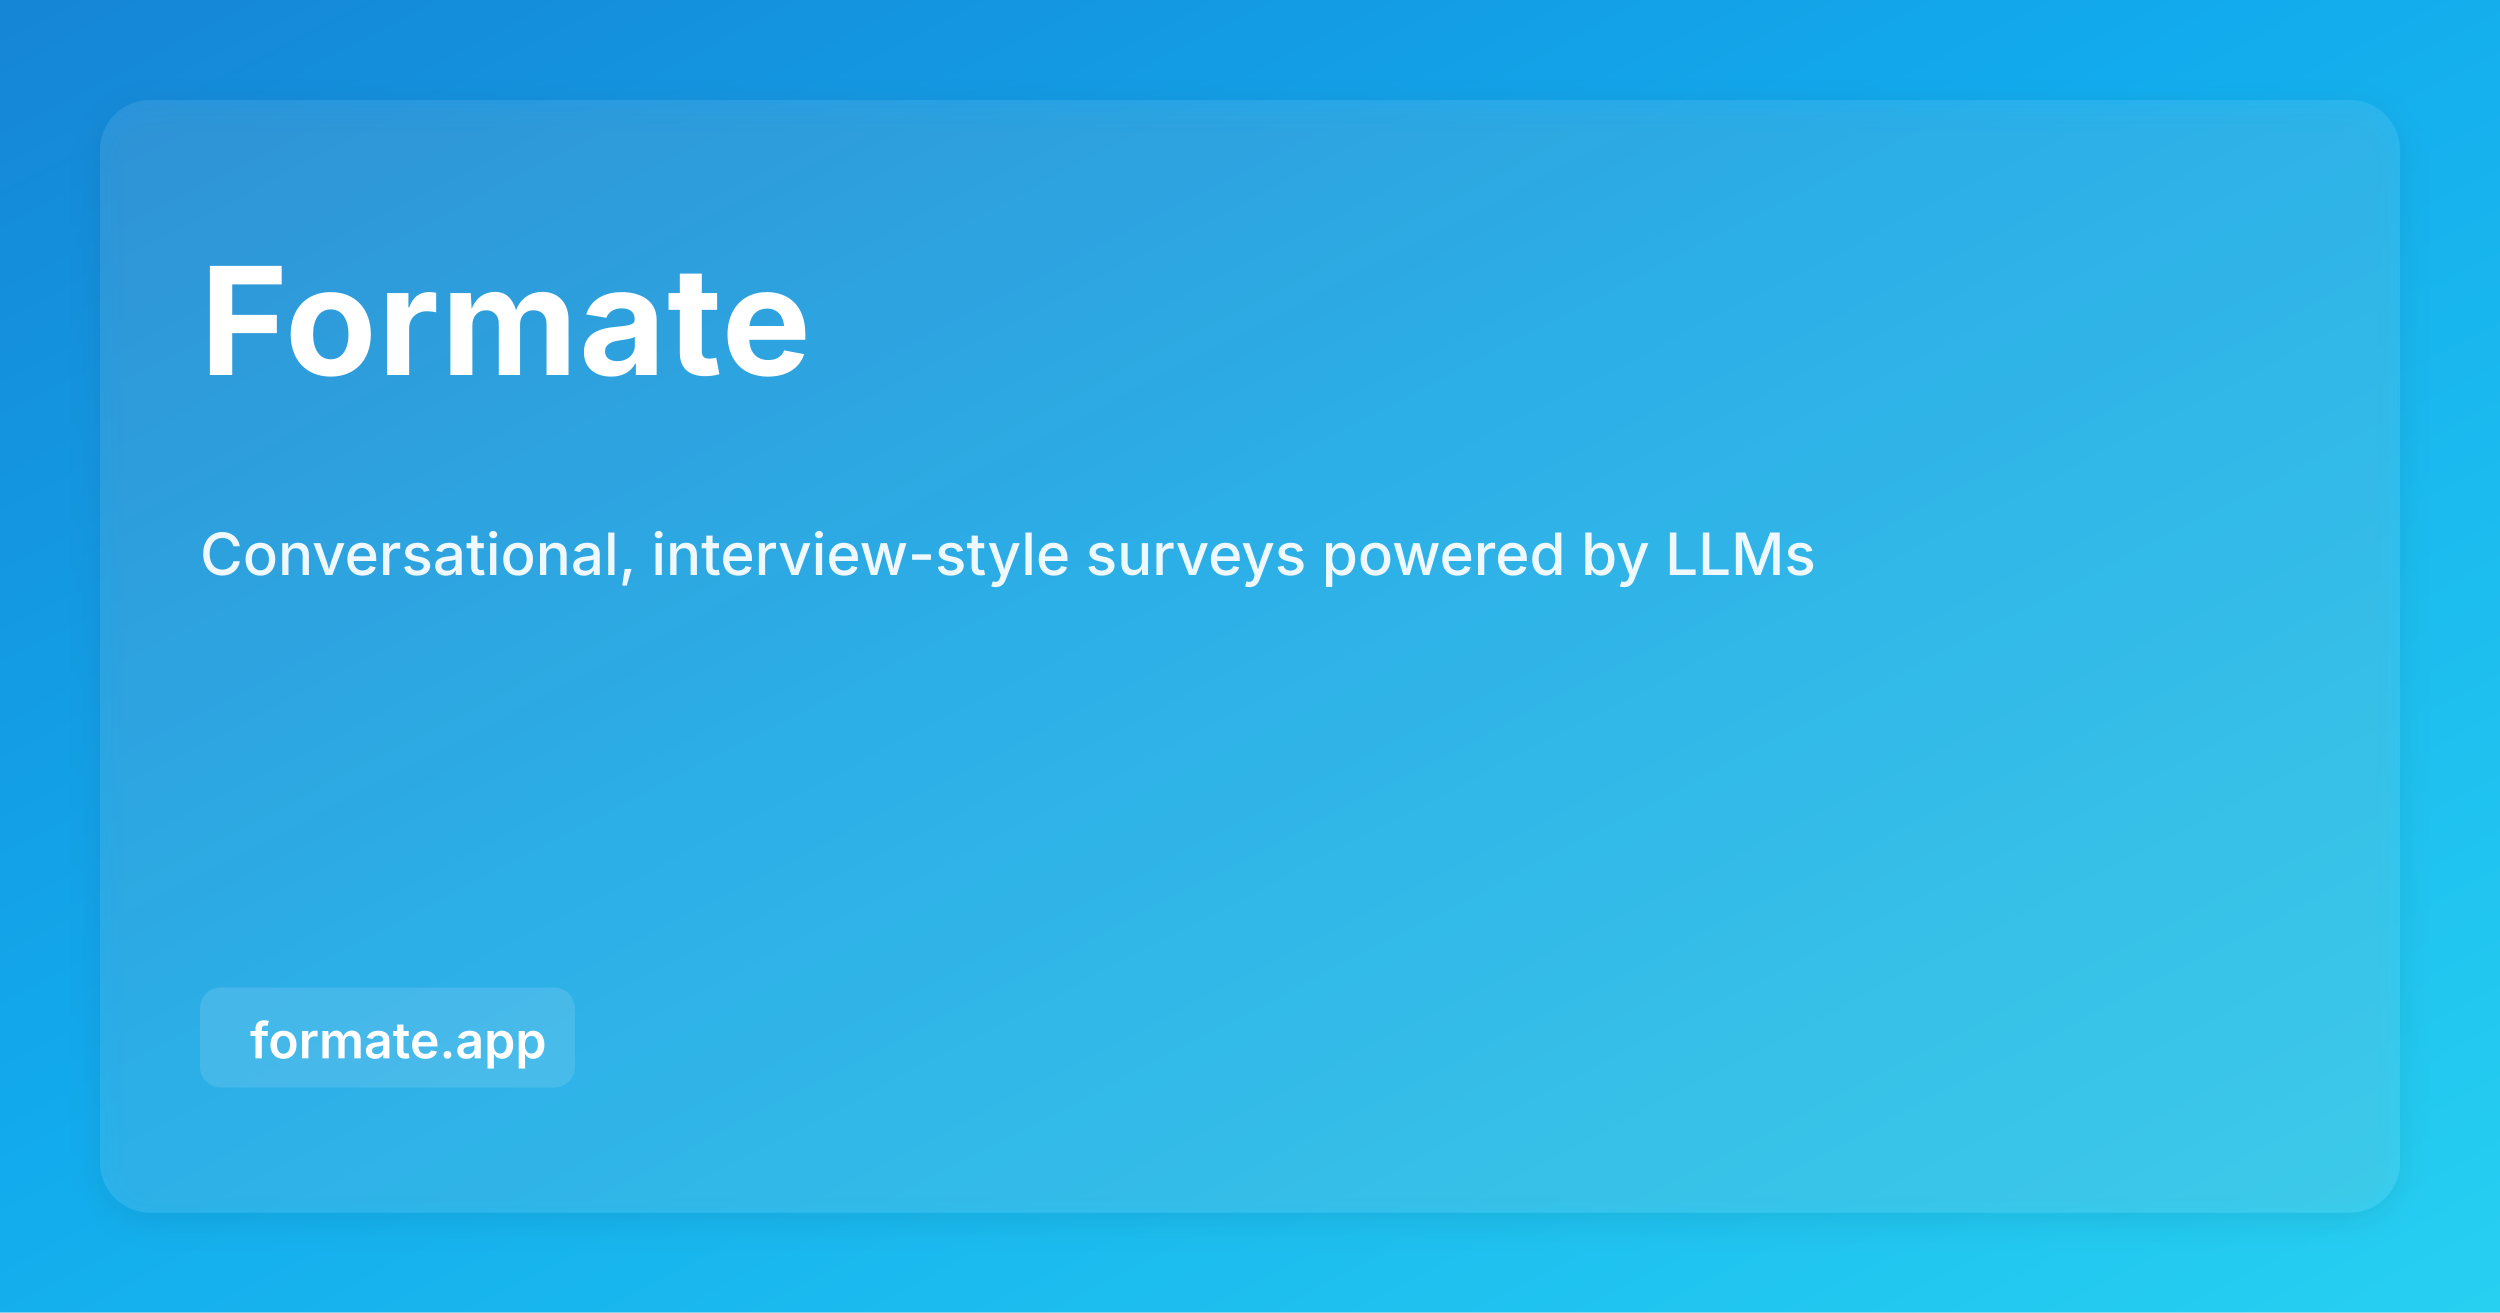
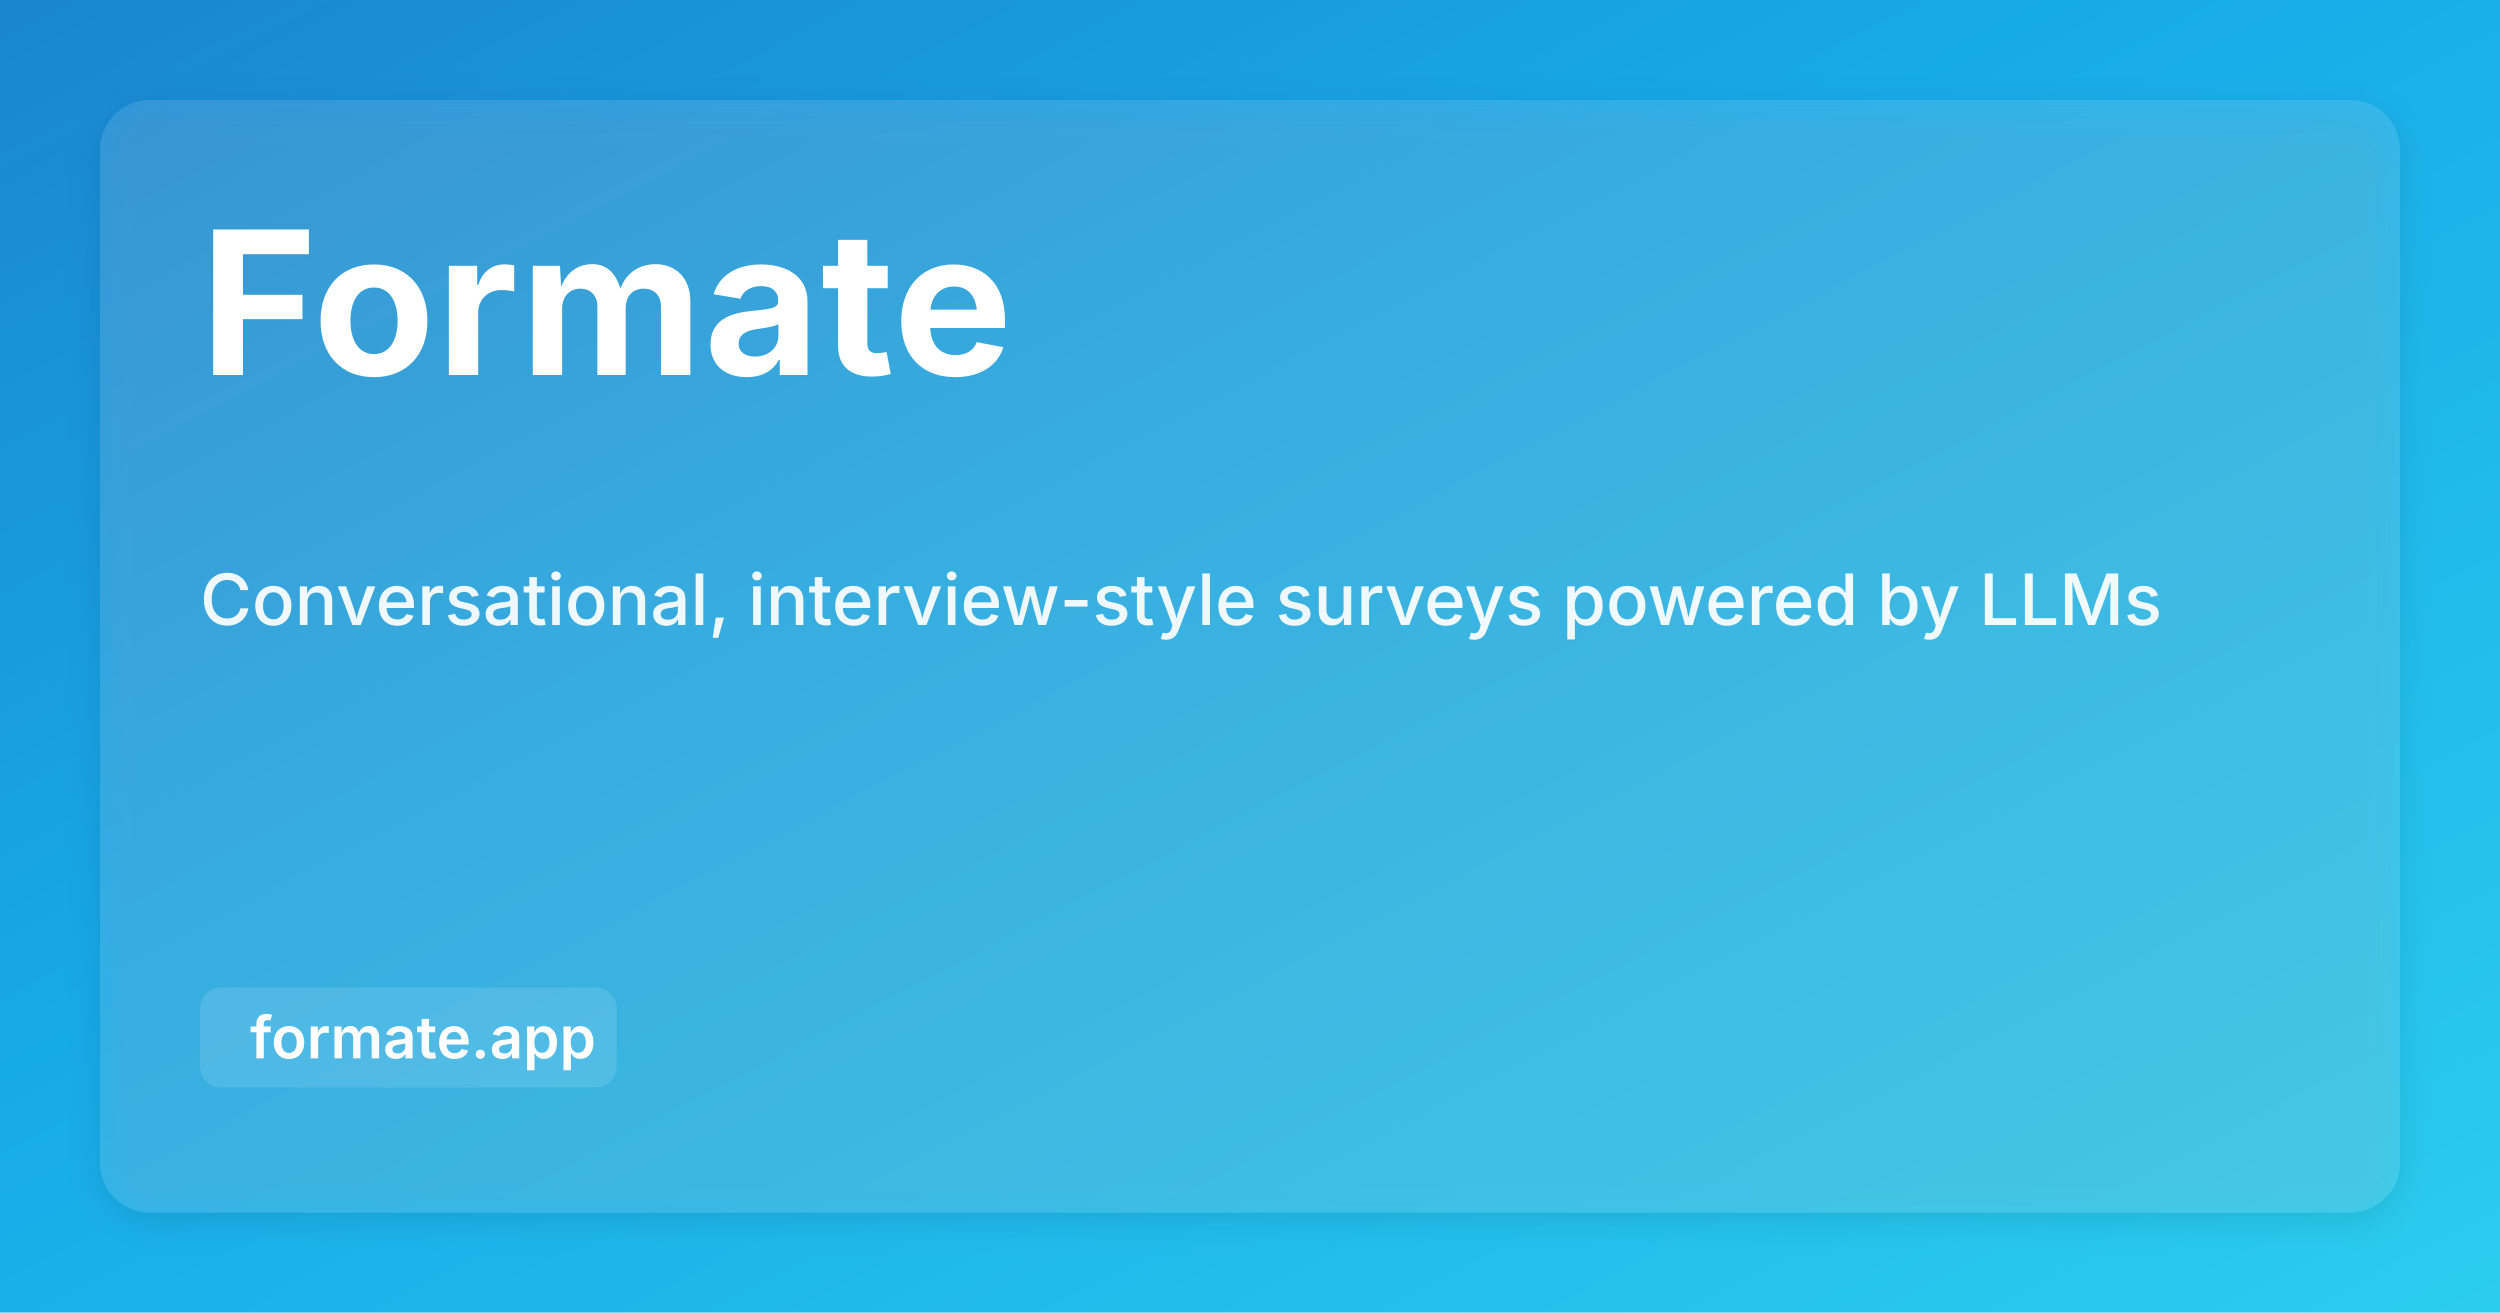
<svg xmlns="http://www.w3.org/2000/svg" width="1200" height="630" viewBox="0 0 1200 630" role="img" aria-label="Formate">
  <defs>
    <linearGradient id="g" x1="0" y1="0" x2="1" y2="1">
-       <stop offset="0%" stop-color="hsl(205 82% 46%)" />
-       <stop offset="45%" stop-color="hsl(198 86% 50%)" />
-       <stop offset="100%" stop-color="hsl(190 88% 55%)" />
+       <stop offset="0%" stop-color="hsl(205 78% 46%)" />
+       <stop offset="40%" stop-color="hsl(198 82% 50%)" />
+       <stop offset="100%" stop-color="hsl(190 85% 55%)" />
    </linearGradient>
    <filter id="softShadow" x="-20%" y="-20%" width="140%" height="140%">
      <feGaussianBlur in="SourceAlpha" stdDeviation="8" />
      <feOffset dx="0" dy="4" result="o" />
      <feComponentTransfer>
        <feFuncA type="linear" slope="0.35" />
      </feComponentTransfer>
      <feMerge>
        <feMergeNode in="o" />
        <feMergeNode in="SourceGraphic" />
      </feMerge>
    </filter>
  </defs>
  <rect width="1200" height="630" fill="url(#g)" />
  <g filter="url(#softShadow)">
-     <rect x="48" y="48" rx="24" ry="24" width="1104" height="534" fill="rgba(255,255,255,0.08)" />
+     <rect x="48" y="48" rx="24" ry="24" width="1104" height="534" fill="rgba(255,255,255,0.1)" />
  </g>
  <g transform="translate(96, 180)">
-     <text x="0" y="0" font-family="'Segoe UI', 'Inter', system-ui, -apple-system, sans-serif" font-size="72" font-weight="700" fill="white" letter-spacing="0.5">
+     <text x="0" y="0" font-family="'Segoe UI', 'Inter', system-ui, -apple-system, sans-serif" font-size="96" font-weight="700" fill="white" letter-spacing="0.5">
      <tspan x="0" dy="0">Formate</tspan>
    </text>
-     <text x="0" y="96" font-family="'Segoe UI', 'Inter', system-ui, -apple-system, sans-serif" font-size="28" font-weight="500" fill="rgba(255,255,255,0.92)">
+     <text x="0" y="120" font-family="'Segoe UI', 'Inter', system-ui, -apple-system, sans-serif" font-size="34" font-weight="500" fill="rgba(255,255,255,0.92)">
      Conversational, interview-style surveys powered by LLMs
    </text>
  </g>
  <g transform="translate(96, 510)">
-     <rect x="0" y="-36" rx="10" ry="10" width="180" height="48" fill="rgba(255,255,255,0.12)" />
-     <text x="24" y="-2" font-family="'Segoe UI', 'Inter', system-ui, -apple-system, sans-serif" font-size="24" font-weight="600" fill="white">formate.app</text>
+     <rect x="0" y="-36" rx="10" ry="10" width="200" height="48" fill="rgba(255,255,255,0.12)" />
+     <text x="24" y="-2" font-family="'Segoe UI', 'Inter', system-ui, -apple-system, sans-serif" font-size="28" font-weight="600" fill="white">formate.app</text>
  </g>
</svg>
